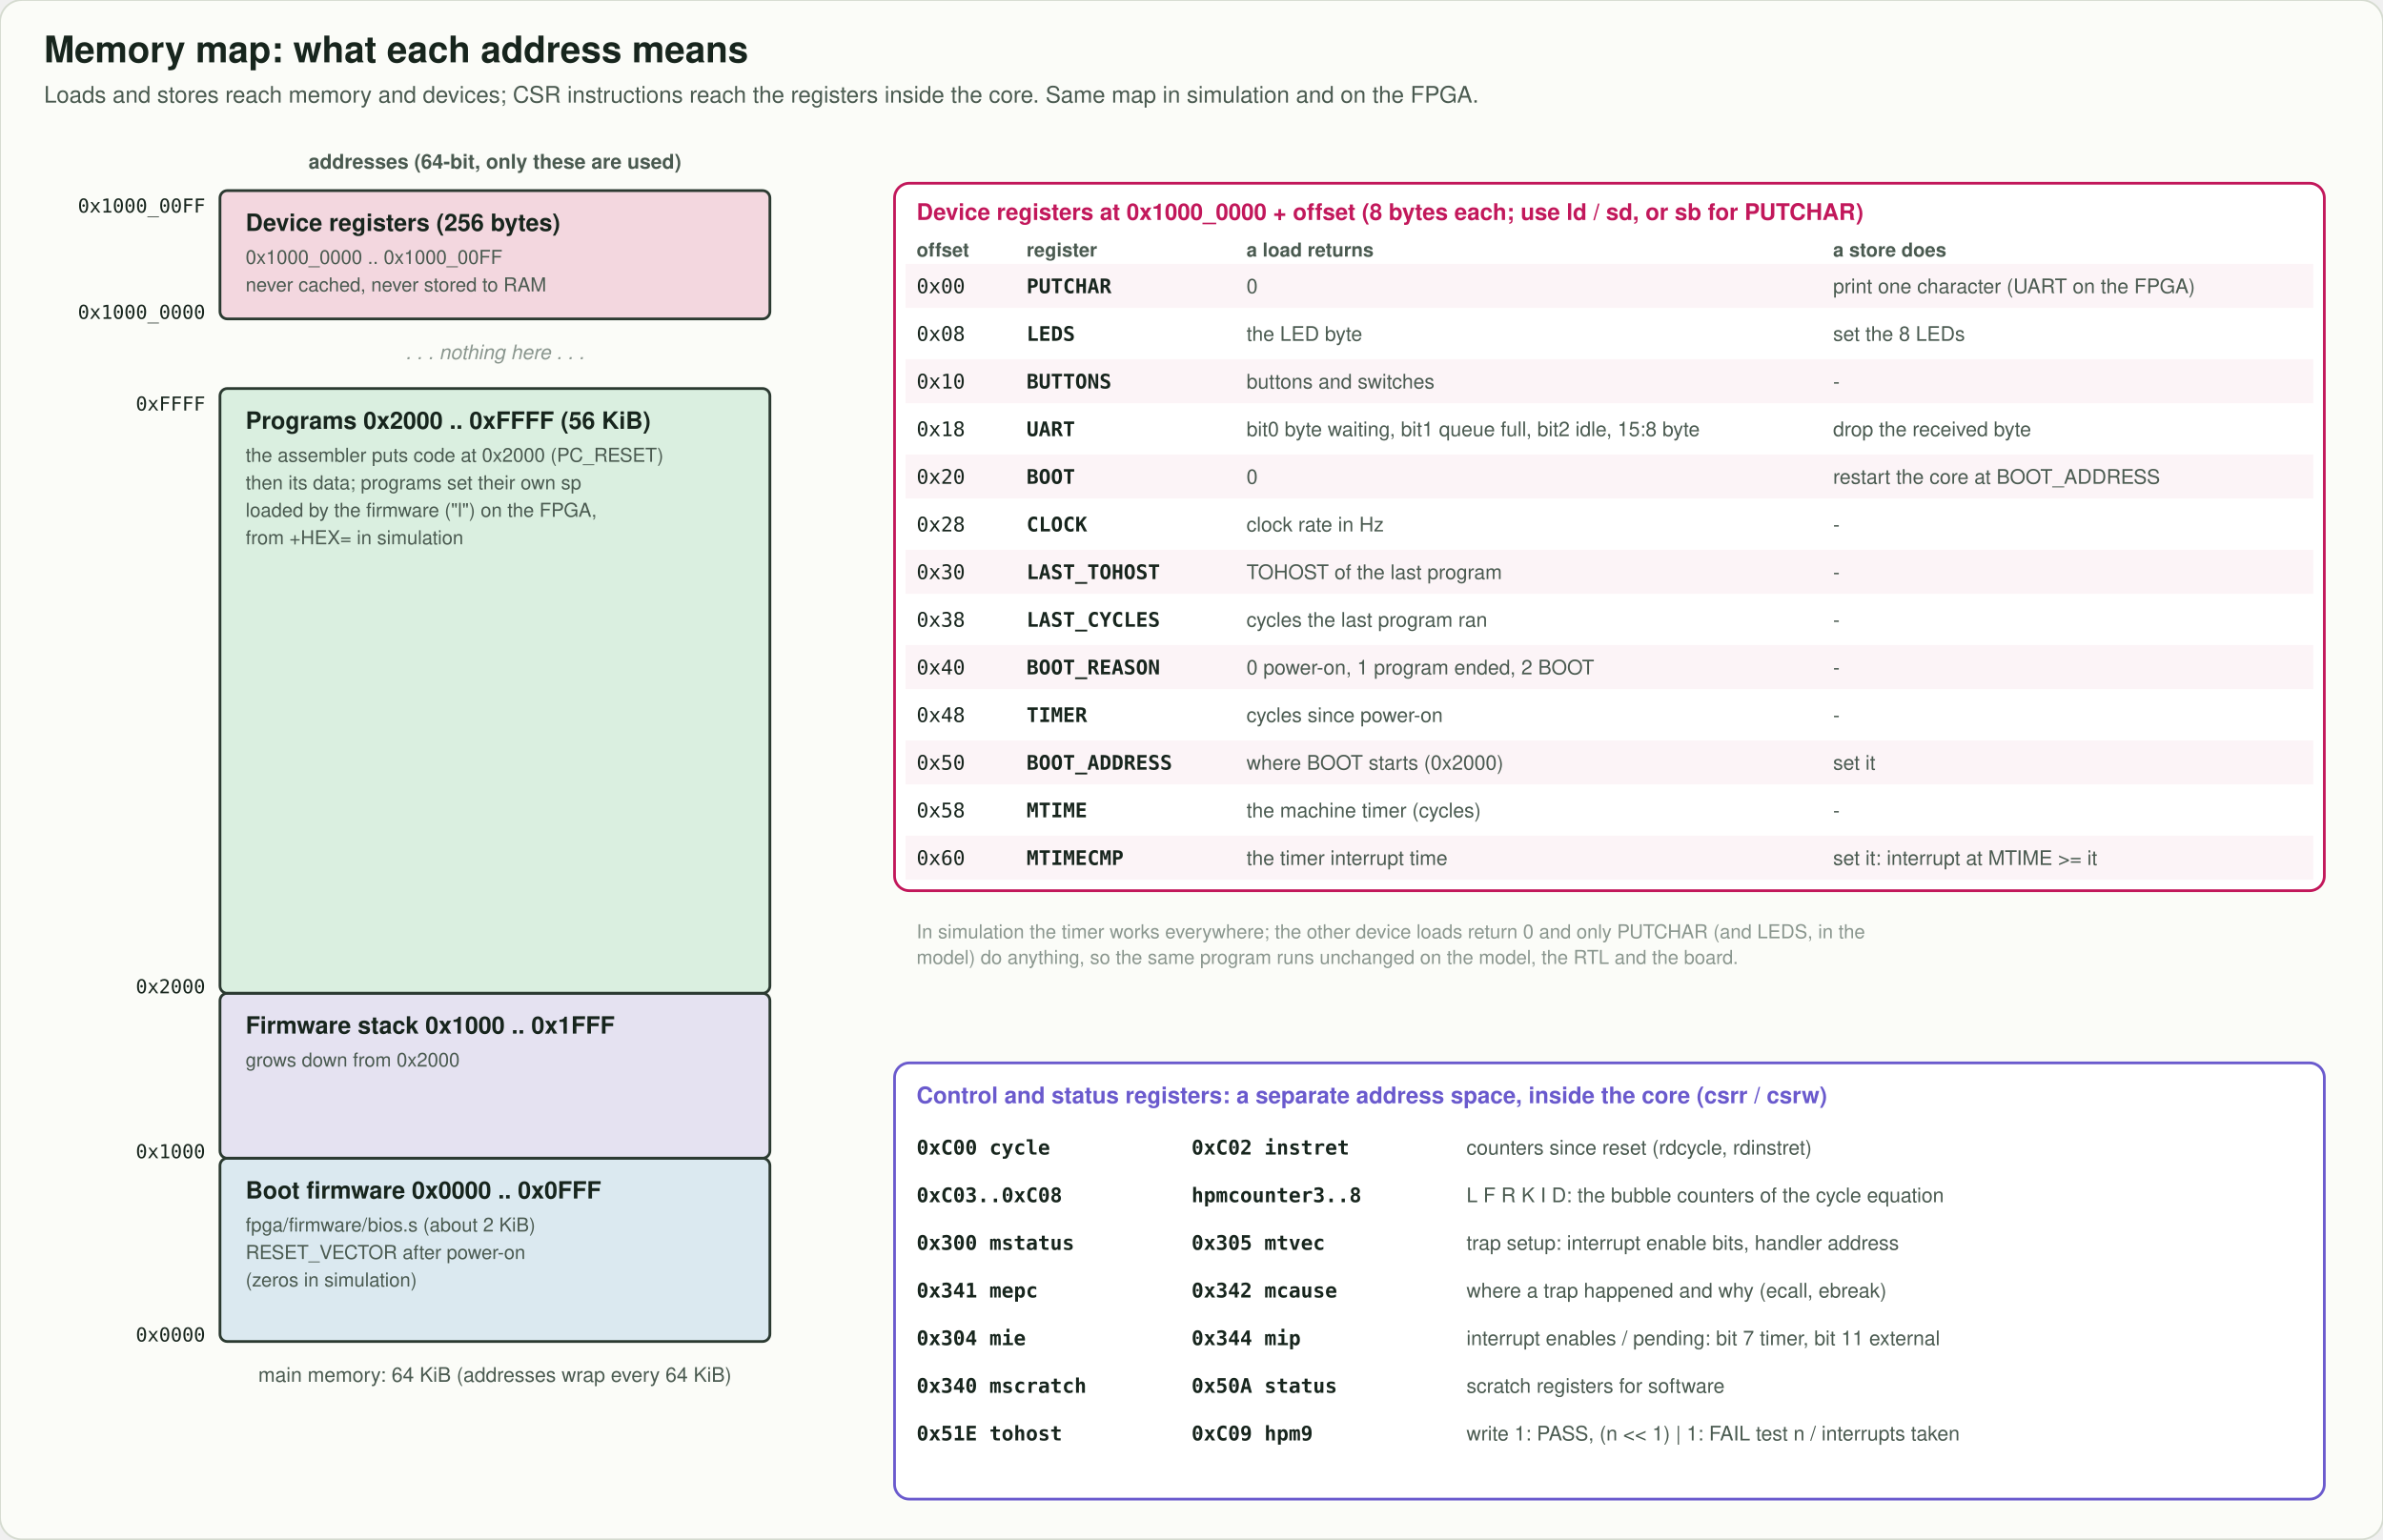
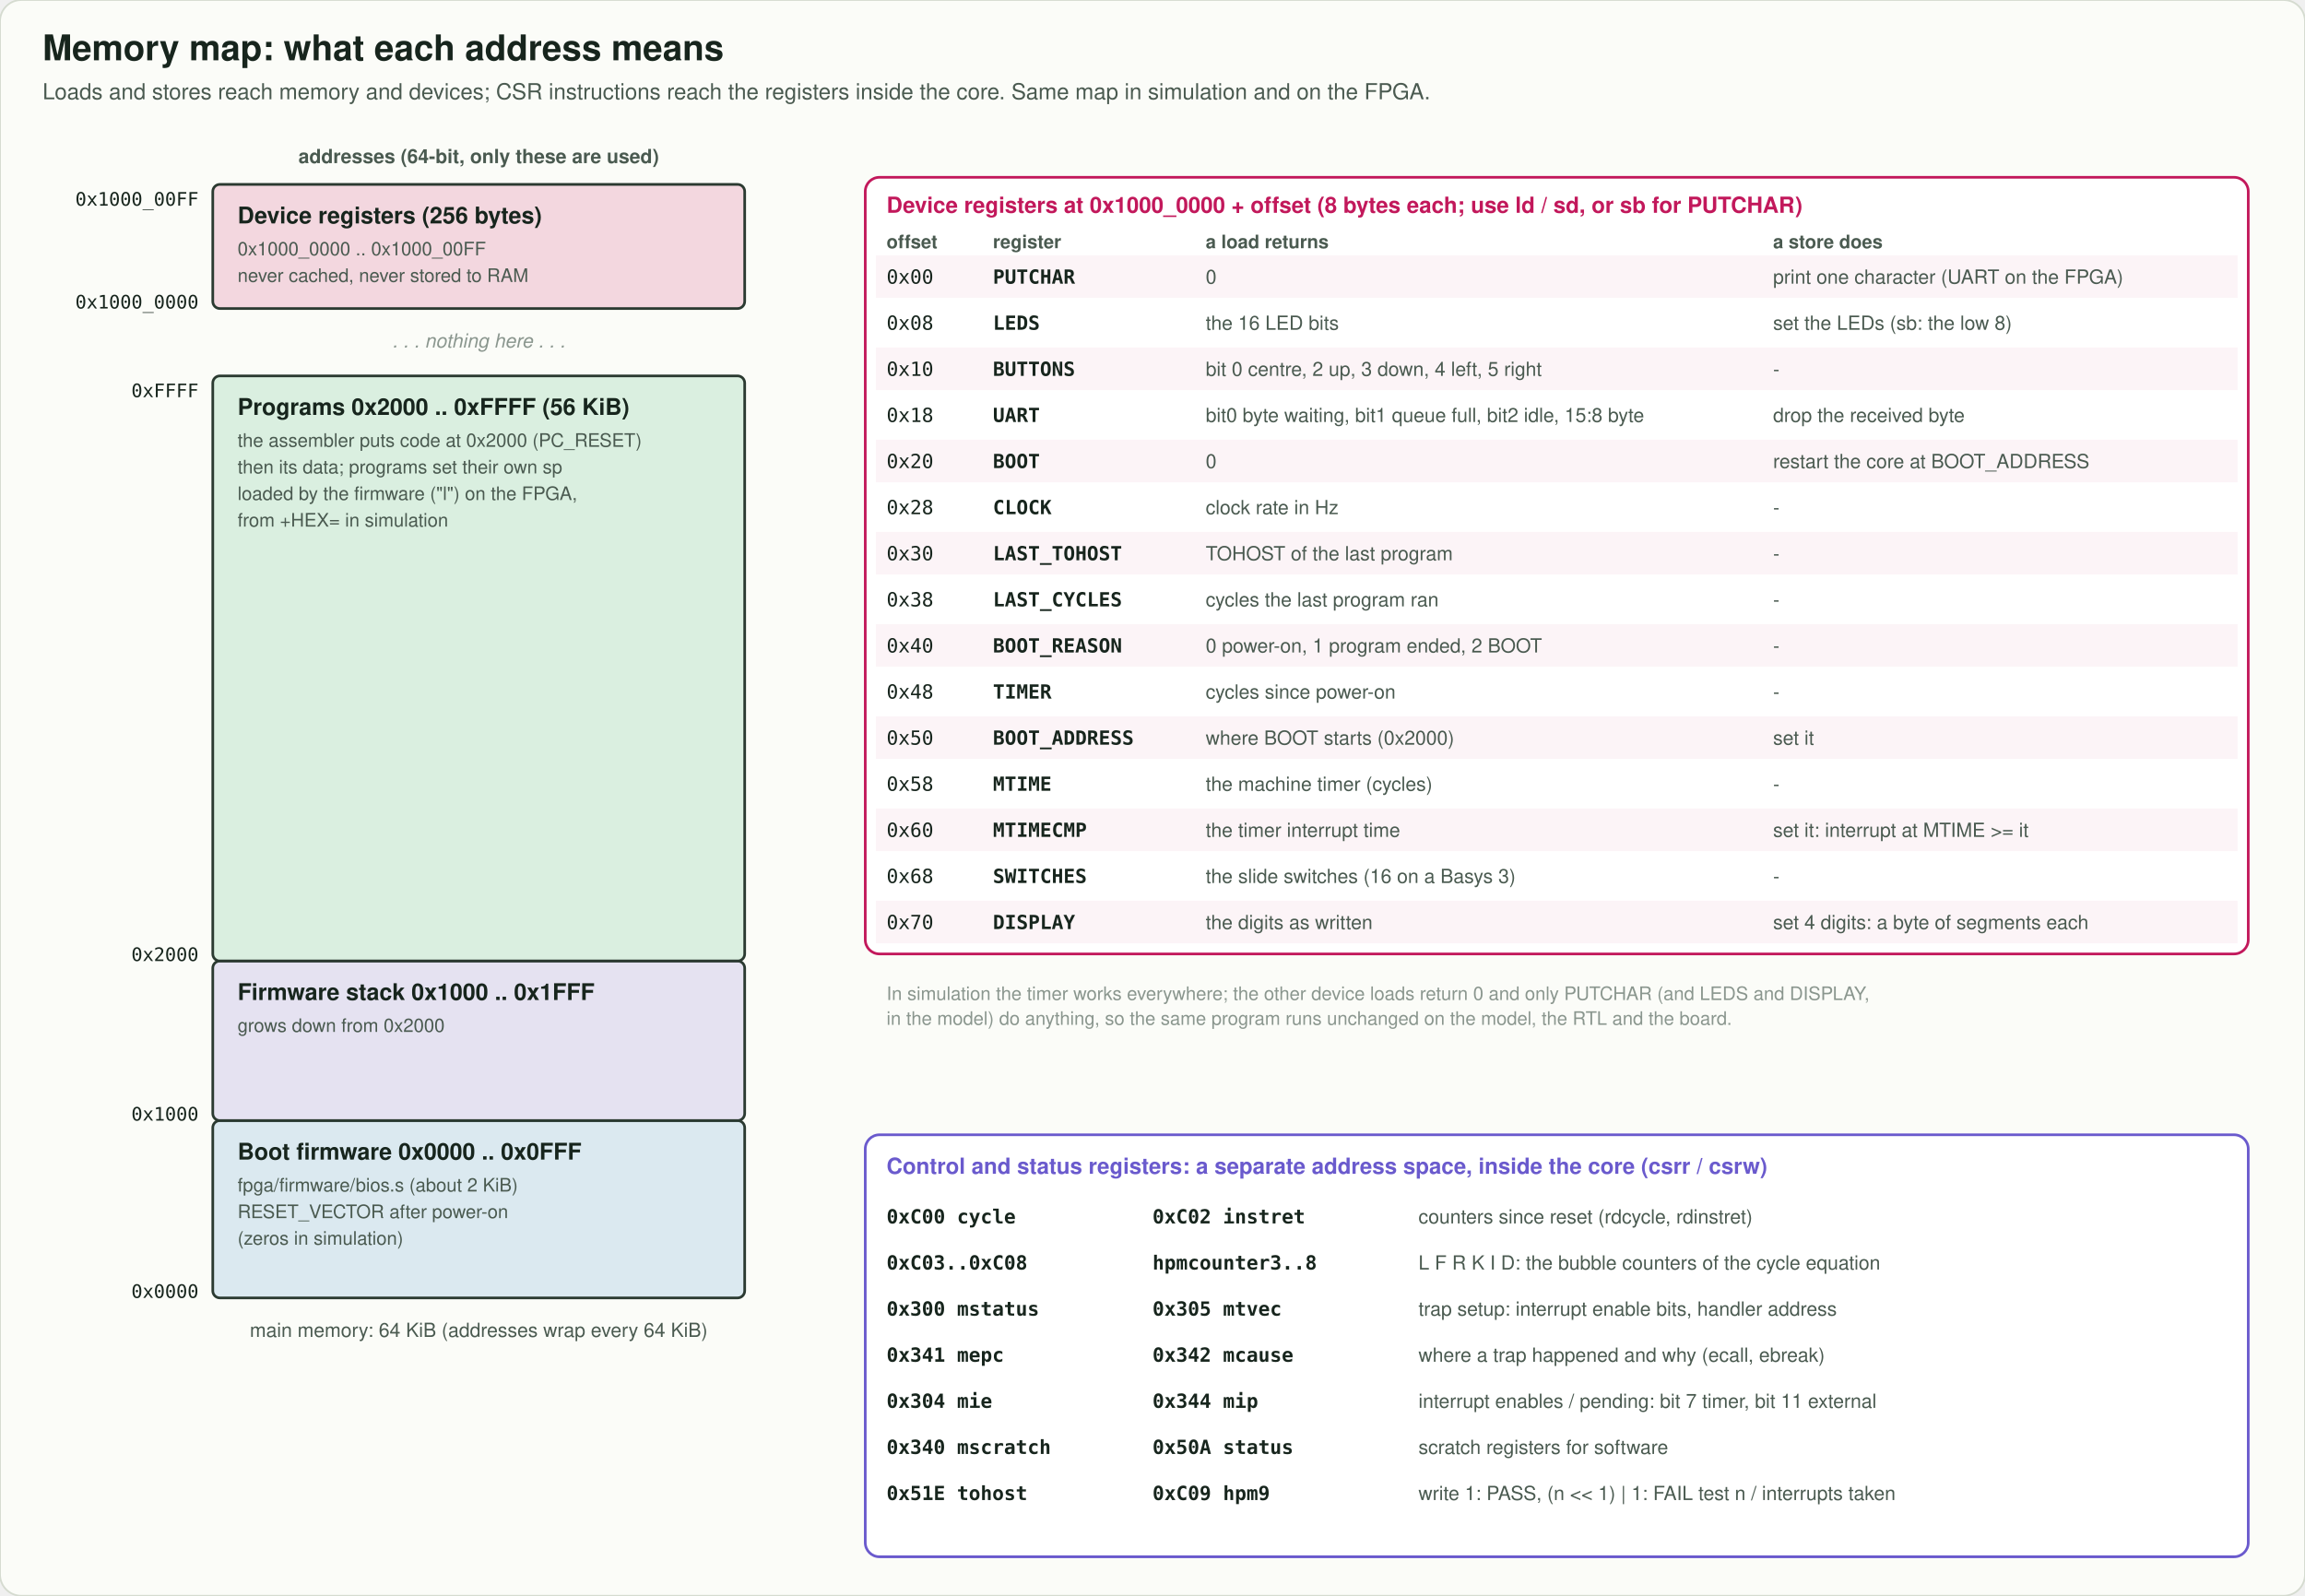
- <svg xmlns="http://www.w3.org/2000/svg" viewBox="0 0 1300 840" width="1300" height="840">
+ <svg xmlns="http://www.w3.org/2000/svg" viewBox="0 0 1300 900" width="1300" height="900">
  <defs>
    <marker id="m-data" viewBox="0 0 10 10" refX="9" refY="5" markerWidth="7" markerHeight="7" orient="auto-start-reverse">
      <path d="M0,0 L10,5 L0,10 z" fill="#2B3A31" />
    </marker>
    <marker id="m-pred" viewBox="0 0 10 10" refX="9" refY="5" markerWidth="7" markerHeight="7" orient="auto-start-reverse">
      <path d="M0,0 L10,5 L0,10 z" fill="#00796B" />
    </marker>
    <marker id="m-flush" viewBox="0 0 10 10" refX="9" refY="5" markerWidth="7" markerHeight="7" orient="auto-start-reverse">
      <path d="M0,0 L10,5 L0,10 z" fill="#C2185B" />
    </marker>
    <marker id="m-F1" viewBox="0 0 10 10" refX="9" refY="5" markerWidth="7" markerHeight="7" orient="auto-start-reverse">
      <path d="M0,0 L10,5 L0,10 z" fill="#2E86C1" />
    </marker>
    <marker id="m-F2" viewBox="0 0 10 10" refX="9" refY="5" markerWidth="7" markerHeight="7" orient="auto-start-reverse">
      <path d="M0,0 L10,5 L0,10 z" fill="#17A2B8" />
    </marker>
    <marker id="m-D" viewBox="0 0 10 10" refX="9" refY="5" markerWidth="7" markerHeight="7" orient="auto-start-reverse">
      <path d="M0,0 L10,5 L0,10 z" fill="#6A5ACD" />
    </marker>
    <marker id="m-E" viewBox="0 0 10 10" refX="9" refY="5" markerWidth="7" markerHeight="7" orient="auto-start-reverse">
      <path d="M0,0 L10,5 L0,10 z" fill="#E08E0B" />
    </marker>
    <marker id="m-M" viewBox="0 0 10 10" refX="9" refY="5" markerWidth="7" markerHeight="7" orient="auto-start-reverse">
      <path d="M0,0 L10,5 L0,10 z" fill="#27AE60" />
    </marker>
    <marker id="m-tag" viewBox="0 0 10 10" refX="9" refY="5" markerWidth="7" markerHeight="7" orient="auto-start-reverse">
      <path d="M0,0 L10,5 L0,10 z" fill="#C9982E" />
    </marker>
    <marker id="m-idx" viewBox="0 0 10 10" refX="9" refY="5" markerWidth="7" markerHeight="7" orient="auto-start-reverse">
      <path d="M0,0 L10,5 L0,10 z" fill="#17A2B8" />
    </marker>
    <marker id="m-off" viewBox="0 0 10 10" refX="9" refY="5" markerWidth="7" markerHeight="7" orient="auto-start-reverse">
      <path d="M0,0 L10,5 L0,10 z" fill="#6A5ACD" />
    </marker>
    <marker id="m-hit" viewBox="0 0 10 10" refX="9" refY="5" markerWidth="7" markerHeight="7" orient="auto-start-reverse">
      <path d="M0,0 L10,5 L0,10 z" fill="#1E8449" />
    </marker>
    <marker id="m-miss" viewBox="0 0 10 10" refX="9" refY="5" markerWidth="7" markerHeight="7" orient="auto-start-reverse">
      <path d="M0,0 L10,5 L0,10 z" fill="#C0392B" />
    </marker>
    <marker id="m-sub" viewBox="0 0 10 10" refX="9" refY="5" markerWidth="7" markerHeight="7" orient="auto-start-reverse">
      <path d="M0,0 L10,5 L0,10 z" fill="#4A5A50" />
    </marker>
  </defs>
  <rect width="100%" height="100%" rx="12" fill="#FBFCF8" stroke="#D5DBD0" />
  <text x="24" y="34" font-family="'IBM Plex Sans','Segoe UI',Helvetica,Arial,sans-serif" font-size="20" font-weight="700" fill="#17251D" text-anchor="start">Memory map: what each address means</text>
  <text x="24" y="56" font-family="'IBM Plex Sans','Segoe UI',Helvetica,Arial,sans-serif" font-size="12.5" font-weight="400" fill="#4A5A50" text-anchor="start">Loads and stores reach memory and devices; CSR instructions reach the registers inside the core. Same map in simulation and on the FPGA.</text>
  <text x="270" y="92" font-family="'IBM Plex Sans','Segoe UI',Helvetica,Arial,sans-serif" font-size="11" font-weight="600" fill="#4A5A50" text-anchor="middle">addresses (64-bit, only these are used)</text>
  <rect x="120" y="104" width="300" height="70" rx="4" fill="#C2185B" stroke="#2B3A31" stroke-width="1.5" fill-opacity="0.16" />
  <text x="134" y="126" font-family="'IBM Plex Sans','Segoe UI',Helvetica,Arial,sans-serif" font-size="13" font-weight="700" fill="#17251D" text-anchor="start">Device registers (256 bytes)</text>
  <text x="134" y="144" font-family="'IBM Plex Sans','Segoe UI',Helvetica,Arial,sans-serif" font-size="10.5" font-weight="400" fill="#4A5A50" text-anchor="start">0x1000_0000 .. 0x1000_00FF</text>
  <text x="134" y="159" font-family="'IBM Plex Sans','Segoe UI',Helvetica,Arial,sans-serif" font-size="10.5" font-weight="400" fill="#4A5A50" text-anchor="start">never cached, never stored to RAM</text>
  <text x="112" y="116" font-family="'IBM Plex Mono',Consolas,monospace" font-size="10.5" font-weight="400" fill="#17251D" text-anchor="end">0x1000_00FF</text>
  <text x="112" y="174" font-family="'IBM Plex Mono',Consolas,monospace" font-size="10.5" font-weight="400" fill="#17251D" text-anchor="end">0x1000_0000</text>
  <text x="270" y="196" font-family="'IBM Plex Sans','Segoe UI',Helvetica,Arial,sans-serif" font-size="11" font-weight="400" fill="#8A968E" text-anchor="middle" font-style="italic">. . .  nothing here  . . .</text>
  <rect x="120" y="212" width="300" height="330" rx="4" fill="#27AE60" stroke="#2B3A31" stroke-width="1.5" fill-opacity="0.16" />
  <text x="134" y="234" font-family="'IBM Plex Sans','Segoe UI',Helvetica,Arial,sans-serif" font-size="13" font-weight="700" fill="#17251D" text-anchor="start">Programs  0x2000 .. 0xFFFF  (56 KiB)</text>
  <text x="134" y="252" font-family="'IBM Plex Sans','Segoe UI',Helvetica,Arial,sans-serif" font-size="10.5" font-weight="400" fill="#4A5A50" text-anchor="start">the assembler puts code at 0x2000 (PC_RESET)</text>
  <text x="134" y="267" font-family="'IBM Plex Sans','Segoe UI',Helvetica,Arial,sans-serif" font-size="10.5" font-weight="400" fill="#4A5A50" text-anchor="start">then its data; programs set their own sp</text>
  <text x="134" y="282" font-family="'IBM Plex Sans','Segoe UI',Helvetica,Arial,sans-serif" font-size="10.5" font-weight="400" fill="#4A5A50" text-anchor="start">loaded by the firmware ("l") on the FPGA,</text>
  <text x="134" y="297" font-family="'IBM Plex Sans','Segoe UI',Helvetica,Arial,sans-serif" font-size="10.5" font-weight="400" fill="#4A5A50" text-anchor="start">from +HEX= in simulation</text>
  <text x="112" y="224" font-family="'IBM Plex Mono',Consolas,monospace" font-size="10.5" font-weight="400" fill="#17251D" text-anchor="end">0xFFFF</text>
  <text x="112" y="542" font-family="'IBM Plex Mono',Consolas,monospace" font-size="10.5" font-weight="400" fill="#17251D" text-anchor="end">0x2000</text>
  <rect x="120" y="542" width="300" height="90" rx="4" fill="#6A5ACD" stroke="#2B3A31" stroke-width="1.5" fill-opacity="0.16" />
  <text x="134" y="564" font-family="'IBM Plex Sans','Segoe UI',Helvetica,Arial,sans-serif" font-size="13" font-weight="700" fill="#17251D" text-anchor="start">Firmware stack  0x1000 .. 0x1FFF</text>
  <text x="134" y="582" font-family="'IBM Plex Sans','Segoe UI',Helvetica,Arial,sans-serif" font-size="10.5" font-weight="400" fill="#4A5A50" text-anchor="start">grows down from 0x2000</text>
  <text x="112" y="632" font-family="'IBM Plex Mono',Consolas,monospace" font-size="10.5" font-weight="400" fill="#17251D" text-anchor="end">0x1000</text>
  <rect x="120" y="632" width="300" height="100" rx="4" fill="#2E86C1" stroke="#2B3A31" stroke-width="1.5" fill-opacity="0.16" />
  <text x="134" y="654" font-family="'IBM Plex Sans','Segoe UI',Helvetica,Arial,sans-serif" font-size="13" font-weight="700" fill="#17251D" text-anchor="start">Boot firmware  0x0000 .. 0x0FFF</text>
  <text x="134" y="672" font-family="'IBM Plex Sans','Segoe UI',Helvetica,Arial,sans-serif" font-size="10.5" font-weight="400" fill="#4A5A50" text-anchor="start">fpga/firmware/bios.s (about 2 KiB)</text>
  <text x="134" y="687" font-family="'IBM Plex Sans','Segoe UI',Helvetica,Arial,sans-serif" font-size="10.5" font-weight="400" fill="#4A5A50" text-anchor="start">RESET_VECTOR after power-on</text>
  <text x="134" y="702" font-family="'IBM Plex Sans','Segoe UI',Helvetica,Arial,sans-serif" font-size="10.5" font-weight="400" fill="#4A5A50" text-anchor="start">(zeros in simulation)</text>
  <text x="112" y="732" font-family="'IBM Plex Mono',Consolas,monospace" font-size="10.5" font-weight="400" fill="#17251D" text-anchor="end">0x0000</text>
  <text x="270" y="754" font-family="'IBM Plex Sans','Segoe UI',Helvetica,Arial,sans-serif" font-size="11" font-weight="400" fill="#4A5A50" text-anchor="middle">main memory: 64 KiB (addresses wrap every 64 KiB)</text>
-   <rect x="488" y="100" width="780" height="386" rx="8" fill="#FFF" stroke="#C2185B" stroke-width="1.5" />
+   <rect x="488" y="100" width="780" height="438" rx="8" fill="#FFF" stroke="#C2185B" stroke-width="1.5" />
  <text x="500" y="120" font-family="'IBM Plex Sans','Segoe UI',Helvetica,Arial,sans-serif" font-size="12.5" font-weight="700" fill="#C2185B" text-anchor="start">Device registers at 0x1000_0000 + offset (8 bytes each; use ld / sd, or sb for PUTCHAR)</text>
  <text x="500" y="140" font-family="'IBM Plex Sans','Segoe UI',Helvetica,Arial,sans-serif" font-size="10.5" font-weight="700" fill="#4A5A50" text-anchor="start">offset</text>
  <text x="560" y="140" font-family="'IBM Plex Sans','Segoe UI',Helvetica,Arial,sans-serif" font-size="10.5" font-weight="700" fill="#4A5A50" text-anchor="start">register</text>
  <text x="680" y="140" font-family="'IBM Plex Sans','Segoe UI',Helvetica,Arial,sans-serif" font-size="10.5" font-weight="700" fill="#4A5A50" text-anchor="start">a load returns</text>
  <text x="1000" y="140" font-family="'IBM Plex Sans','Segoe UI',Helvetica,Arial,sans-serif" font-size="10.5" font-weight="700" fill="#4A5A50" text-anchor="start">a store does</text>
  <rect x="494" y="144" width="768" height="24" fill="#C2185B" fill-opacity="0.05" />
  <text x="500" y="160" font-family="'IBM Plex Mono',Consolas,monospace" font-size="11" font-weight="400" fill="#17251D" text-anchor="start">0x00</text>
  <text x="560" y="160" font-family="'IBM Plex Mono',Consolas,monospace" font-size="11" font-weight="700" fill="#17251D" text-anchor="start">PUTCHAR</text>
  <text x="680" y="160" font-family="'IBM Plex Sans','Segoe UI',Helvetica,Arial,sans-serif" font-size="11" font-weight="400" fill="#4A5A50" text-anchor="start">0</text>
  <text x="1000" y="160" font-family="'IBM Plex Sans','Segoe UI',Helvetica,Arial,sans-serif" font-size="11" font-weight="400" fill="#4A5A50" text-anchor="start">print one character (UART on the FPGA)</text>
  <text x="500" y="186" font-family="'IBM Plex Mono',Consolas,monospace" font-size="11" font-weight="400" fill="#17251D" text-anchor="start">0x08</text>
  <text x="560" y="186" font-family="'IBM Plex Mono',Consolas,monospace" font-size="11" font-weight="700" fill="#17251D" text-anchor="start">LEDS</text>
-   <text x="680" y="186" font-family="'IBM Plex Sans','Segoe UI',Helvetica,Arial,sans-serif" font-size="11" font-weight="400" fill="#4A5A50" text-anchor="start">the LED byte</text>
-   <text x="1000" y="186" font-family="'IBM Plex Sans','Segoe UI',Helvetica,Arial,sans-serif" font-size="11" font-weight="400" fill="#4A5A50" text-anchor="start">set the 8 LEDs</text>
+   <text x="680" y="186" font-family="'IBM Plex Sans','Segoe UI',Helvetica,Arial,sans-serif" font-size="11" font-weight="400" fill="#4A5A50" text-anchor="start">the 16 LED bits</text>
+   <text x="1000" y="186" font-family="'IBM Plex Sans','Segoe UI',Helvetica,Arial,sans-serif" font-size="11" font-weight="400" fill="#4A5A50" text-anchor="start">set the LEDs (sb: the low 8)</text>
  <rect x="494" y="196" width="768" height="24" fill="#C2185B" fill-opacity="0.05" />
  <text x="500" y="212" font-family="'IBM Plex Mono',Consolas,monospace" font-size="11" font-weight="400" fill="#17251D" text-anchor="start">0x10</text>
  <text x="560" y="212" font-family="'IBM Plex Mono',Consolas,monospace" font-size="11" font-weight="700" fill="#17251D" text-anchor="start">BUTTONS</text>
-   <text x="680" y="212" font-family="'IBM Plex Sans','Segoe UI',Helvetica,Arial,sans-serif" font-size="11" font-weight="400" fill="#4A5A50" text-anchor="start">buttons and switches</text>
+   <text x="680" y="212" font-family="'IBM Plex Sans','Segoe UI',Helvetica,Arial,sans-serif" font-size="11" font-weight="400" fill="#4A5A50" text-anchor="start">bit 0 centre, 2 up, 3 down, 4 left, 5 right</text>
  <text x="1000" y="212" font-family="'IBM Plex Sans','Segoe UI',Helvetica,Arial,sans-serif" font-size="11" font-weight="400" fill="#4A5A50" text-anchor="start">-</text>
  <text x="500" y="238" font-family="'IBM Plex Mono',Consolas,monospace" font-size="11" font-weight="400" fill="#17251D" text-anchor="start">0x18</text>
  <text x="560" y="238" font-family="'IBM Plex Mono',Consolas,monospace" font-size="11" font-weight="700" fill="#17251D" text-anchor="start">UART</text>
  <text x="680" y="238" font-family="'IBM Plex Sans','Segoe UI',Helvetica,Arial,sans-serif" font-size="11" font-weight="400" fill="#4A5A50" text-anchor="start">bit0 byte waiting, bit1 queue full, bit2 idle, 15:8 byte</text>
  <text x="1000" y="238" font-family="'IBM Plex Sans','Segoe UI',Helvetica,Arial,sans-serif" font-size="11" font-weight="400" fill="#4A5A50" text-anchor="start">drop the received byte</text>
  <rect x="494" y="248" width="768" height="24" fill="#C2185B" fill-opacity="0.05" />
  <text x="500" y="264" font-family="'IBM Plex Mono',Consolas,monospace" font-size="11" font-weight="400" fill="#17251D" text-anchor="start">0x20</text>
  <text x="560" y="264" font-family="'IBM Plex Mono',Consolas,monospace" font-size="11" font-weight="700" fill="#17251D" text-anchor="start">BOOT</text>
  <text x="680" y="264" font-family="'IBM Plex Sans','Segoe UI',Helvetica,Arial,sans-serif" font-size="11" font-weight="400" fill="#4A5A50" text-anchor="start">0</text>
  <text x="1000" y="264" font-family="'IBM Plex Sans','Segoe UI',Helvetica,Arial,sans-serif" font-size="11" font-weight="400" fill="#4A5A50" text-anchor="start">restart the core at BOOT_ADDRESS</text>
  <text x="500" y="290" font-family="'IBM Plex Mono',Consolas,monospace" font-size="11" font-weight="400" fill="#17251D" text-anchor="start">0x28</text>
  <text x="560" y="290" font-family="'IBM Plex Mono',Consolas,monospace" font-size="11" font-weight="700" fill="#17251D" text-anchor="start">CLOCK</text>
  <text x="680" y="290" font-family="'IBM Plex Sans','Segoe UI',Helvetica,Arial,sans-serif" font-size="11" font-weight="400" fill="#4A5A50" text-anchor="start">clock rate in Hz</text>
  <text x="1000" y="290" font-family="'IBM Plex Sans','Segoe UI',Helvetica,Arial,sans-serif" font-size="11" font-weight="400" fill="#4A5A50" text-anchor="start">-</text>
  <rect x="494" y="300" width="768" height="24" fill="#C2185B" fill-opacity="0.05" />
  <text x="500" y="316" font-family="'IBM Plex Mono',Consolas,monospace" font-size="11" font-weight="400" fill="#17251D" text-anchor="start">0x30</text>
  <text x="560" y="316" font-family="'IBM Plex Mono',Consolas,monospace" font-size="11" font-weight="700" fill="#17251D" text-anchor="start">LAST_TOHOST</text>
  <text x="680" y="316" font-family="'IBM Plex Sans','Segoe UI',Helvetica,Arial,sans-serif" font-size="11" font-weight="400" fill="#4A5A50" text-anchor="start">TOHOST of the last program</text>
  <text x="1000" y="316" font-family="'IBM Plex Sans','Segoe UI',Helvetica,Arial,sans-serif" font-size="11" font-weight="400" fill="#4A5A50" text-anchor="start">-</text>
  <text x="500" y="342" font-family="'IBM Plex Mono',Consolas,monospace" font-size="11" font-weight="400" fill="#17251D" text-anchor="start">0x38</text>
  <text x="560" y="342" font-family="'IBM Plex Mono',Consolas,monospace" font-size="11" font-weight="700" fill="#17251D" text-anchor="start">LAST_CYCLES</text>
  <text x="680" y="342" font-family="'IBM Plex Sans','Segoe UI',Helvetica,Arial,sans-serif" font-size="11" font-weight="400" fill="#4A5A50" text-anchor="start">cycles the last program ran</text>
  <text x="1000" y="342" font-family="'IBM Plex Sans','Segoe UI',Helvetica,Arial,sans-serif" font-size="11" font-weight="400" fill="#4A5A50" text-anchor="start">-</text>
  <rect x="494" y="352" width="768" height="24" fill="#C2185B" fill-opacity="0.05" />
  <text x="500" y="368" font-family="'IBM Plex Mono',Consolas,monospace" font-size="11" font-weight="400" fill="#17251D" text-anchor="start">0x40</text>
  <text x="560" y="368" font-family="'IBM Plex Mono',Consolas,monospace" font-size="11" font-weight="700" fill="#17251D" text-anchor="start">BOOT_REASON</text>
  <text x="680" y="368" font-family="'IBM Plex Sans','Segoe UI',Helvetica,Arial,sans-serif" font-size="11" font-weight="400" fill="#4A5A50" text-anchor="start">0 power-on, 1 program ended, 2 BOOT</text>
  <text x="1000" y="368" font-family="'IBM Plex Sans','Segoe UI',Helvetica,Arial,sans-serif" font-size="11" font-weight="400" fill="#4A5A50" text-anchor="start">-</text>
  <text x="500" y="394" font-family="'IBM Plex Mono',Consolas,monospace" font-size="11" font-weight="400" fill="#17251D" text-anchor="start">0x48</text>
  <text x="560" y="394" font-family="'IBM Plex Mono',Consolas,monospace" font-size="11" font-weight="700" fill="#17251D" text-anchor="start">TIMER</text>
  <text x="680" y="394" font-family="'IBM Plex Sans','Segoe UI',Helvetica,Arial,sans-serif" font-size="11" font-weight="400" fill="#4A5A50" text-anchor="start">cycles since power-on</text>
  <text x="1000" y="394" font-family="'IBM Plex Sans','Segoe UI',Helvetica,Arial,sans-serif" font-size="11" font-weight="400" fill="#4A5A50" text-anchor="start">-</text>
  <rect x="494" y="404" width="768" height="24" fill="#C2185B" fill-opacity="0.05" />
  <text x="500" y="420" font-family="'IBM Plex Mono',Consolas,monospace" font-size="11" font-weight="400" fill="#17251D" text-anchor="start">0x50</text>
  <text x="560" y="420" font-family="'IBM Plex Mono',Consolas,monospace" font-size="11" font-weight="700" fill="#17251D" text-anchor="start">BOOT_ADDRESS</text>
  <text x="680" y="420" font-family="'IBM Plex Sans','Segoe UI',Helvetica,Arial,sans-serif" font-size="11" font-weight="400" fill="#4A5A50" text-anchor="start">where BOOT starts (0x2000)</text>
  <text x="1000" y="420" font-family="'IBM Plex Sans','Segoe UI',Helvetica,Arial,sans-serif" font-size="11" font-weight="400" fill="#4A5A50" text-anchor="start">set it</text>
  <text x="500" y="446" font-family="'IBM Plex Mono',Consolas,monospace" font-size="11" font-weight="400" fill="#17251D" text-anchor="start">0x58</text>
  <text x="560" y="446" font-family="'IBM Plex Mono',Consolas,monospace" font-size="11" font-weight="700" fill="#17251D" text-anchor="start">MTIME</text>
  <text x="680" y="446" font-family="'IBM Plex Sans','Segoe UI',Helvetica,Arial,sans-serif" font-size="11" font-weight="400" fill="#4A5A50" text-anchor="start">the machine timer (cycles)</text>
  <text x="1000" y="446" font-family="'IBM Plex Sans','Segoe UI',Helvetica,Arial,sans-serif" font-size="11" font-weight="400" fill="#4A5A50" text-anchor="start">-</text>
  <rect x="494" y="456" width="768" height="24" fill="#C2185B" fill-opacity="0.05" />
  <text x="500" y="472" font-family="'IBM Plex Mono',Consolas,monospace" font-size="11" font-weight="400" fill="#17251D" text-anchor="start">0x60</text>
  <text x="560" y="472" font-family="'IBM Plex Mono',Consolas,monospace" font-size="11" font-weight="700" fill="#17251D" text-anchor="start">MTIMECMP</text>
  <text x="680" y="472" font-family="'IBM Plex Sans','Segoe UI',Helvetica,Arial,sans-serif" font-size="11" font-weight="400" fill="#4A5A50" text-anchor="start">the timer interrupt time</text>
  <text x="1000" y="472" font-family="'IBM Plex Sans','Segoe UI',Helvetica,Arial,sans-serif" font-size="11" font-weight="400" fill="#4A5A50" text-anchor="start">set it: interrupt at MTIME &gt;= it</text>
-   <text x="500" y="512" font-family="'IBM Plex Sans','Segoe UI',Helvetica,Arial,sans-serif" font-size="10.5" font-weight="400" fill="#8A968E" text-anchor="start">In simulation the timer works everywhere; the other device loads return 0 and only PUTCHAR (and LEDS, in the</text>
-   <text x="500" y="526" font-family="'IBM Plex Sans','Segoe UI',Helvetica,Arial,sans-serif" font-size="10.5" font-weight="400" fill="#8A968E" text-anchor="start">model) do anything, so the same program runs unchanged on the model, the RTL and the board.</text>
-   <rect x="488" y="580" width="780" height="238" rx="8" fill="#FFF" stroke="#6A5ACD" stroke-width="1.5" />
-   <text x="500" y="602" font-family="'IBM Plex Sans','Segoe UI',Helvetica,Arial,sans-serif" font-size="12.5" font-weight="700" fill="#6A5ACD" text-anchor="start">Control and status registers: a separate address space, inside the core (csrr / csrw)</text>
-   <text x="500" y="630" font-family="'IBM Plex Mono',Consolas,monospace" font-size="11" font-weight="700" fill="#17251D" text-anchor="start">0xC00 cycle</text>
-   <text x="650" y="630" font-family="'IBM Plex Mono',Consolas,monospace" font-size="11" font-weight="700" fill="#17251D" text-anchor="start">0xC02 instret</text>
-   <text x="800" y="630" font-family="'IBM Plex Sans','Segoe UI',Helvetica,Arial,sans-serif" font-size="11" font-weight="400" fill="#4A5A50" text-anchor="start">counters since reset (rdcycle, rdinstret)</text>
-   <text x="500" y="656" font-family="'IBM Plex Mono',Consolas,monospace" font-size="11" font-weight="700" fill="#17251D" text-anchor="start">0xC03..0xC08</text>
-   <text x="650" y="656" font-family="'IBM Plex Mono',Consolas,monospace" font-size="11" font-weight="700" fill="#17251D" text-anchor="start">hpmcounter3..8</text>
-   <text x="800" y="656" font-family="'IBM Plex Sans','Segoe UI',Helvetica,Arial,sans-serif" font-size="11" font-weight="400" fill="#4A5A50" text-anchor="start">L F R K I D: the bubble counters of the cycle equation</text>
-   <text x="500" y="682" font-family="'IBM Plex Mono',Consolas,monospace" font-size="11" font-weight="700" fill="#17251D" text-anchor="start">0x300 mstatus</text>
-   <text x="650" y="682" font-family="'IBM Plex Mono',Consolas,monospace" font-size="11" font-weight="700" fill="#17251D" text-anchor="start">0x305 mtvec</text>
-   <text x="800" y="682" font-family="'IBM Plex Sans','Segoe UI',Helvetica,Arial,sans-serif" font-size="11" font-weight="400" fill="#4A5A50" text-anchor="start">trap setup: interrupt enable bits, handler address</text>
-   <text x="500" y="708" font-family="'IBM Plex Mono',Consolas,monospace" font-size="11" font-weight="700" fill="#17251D" text-anchor="start">0x341 mepc</text>
-   <text x="650" y="708" font-family="'IBM Plex Mono',Consolas,monospace" font-size="11" font-weight="700" fill="#17251D" text-anchor="start">0x342 mcause</text>
-   <text x="800" y="708" font-family="'IBM Plex Sans','Segoe UI',Helvetica,Arial,sans-serif" font-size="11" font-weight="400" fill="#4A5A50" text-anchor="start">where a trap happened and why (ecall, ebreak)</text>
-   <text x="500" y="734" font-family="'IBM Plex Mono',Consolas,monospace" font-size="11" font-weight="700" fill="#17251D" text-anchor="start">0x304 mie</text>
-   <text x="650" y="734" font-family="'IBM Plex Mono',Consolas,monospace" font-size="11" font-weight="700" fill="#17251D" text-anchor="start">0x344 mip</text>
-   <text x="800" y="734" font-family="'IBM Plex Sans','Segoe UI',Helvetica,Arial,sans-serif" font-size="11" font-weight="400" fill="#4A5A50" text-anchor="start">interrupt enables / pending: bit 7 timer, bit 11 external</text>
-   <text x="500" y="760" font-family="'IBM Plex Mono',Consolas,monospace" font-size="11" font-weight="700" fill="#17251D" text-anchor="start">0x340 mscratch</text>
-   <text x="650" y="760" font-family="'IBM Plex Mono',Consolas,monospace" font-size="11" font-weight="700" fill="#17251D" text-anchor="start">0x50A status</text>
-   <text x="800" y="760" font-family="'IBM Plex Sans','Segoe UI',Helvetica,Arial,sans-serif" font-size="11" font-weight="400" fill="#4A5A50" text-anchor="start">scratch registers for software</text>
-   <text x="500" y="786" font-family="'IBM Plex Mono',Consolas,monospace" font-size="11" font-weight="700" fill="#17251D" text-anchor="start">0x51E tohost</text>
-   <text x="650" y="786" font-family="'IBM Plex Mono',Consolas,monospace" font-size="11" font-weight="700" fill="#17251D" text-anchor="start">0xC09 hpm9</text>
-   <text x="800" y="786" font-family="'IBM Plex Sans','Segoe UI',Helvetica,Arial,sans-serif" font-size="11" font-weight="400" fill="#4A5A50" text-anchor="start">write 1: PASS, (n &lt;&lt; 1) | 1: FAIL test n / interrupts taken</text>
+   <text x="500" y="498" font-family="'IBM Plex Mono',Consolas,monospace" font-size="11" font-weight="400" fill="#17251D" text-anchor="start">0x68</text>
+   <text x="560" y="498" font-family="'IBM Plex Mono',Consolas,monospace" font-size="11" font-weight="700" fill="#17251D" text-anchor="start">SWITCHES</text>
+   <text x="680" y="498" font-family="'IBM Plex Sans','Segoe UI',Helvetica,Arial,sans-serif" font-size="11" font-weight="400" fill="#4A5A50" text-anchor="start">the slide switches (16 on a Basys 3)</text>
+   <text x="1000" y="498" font-family="'IBM Plex Sans','Segoe UI',Helvetica,Arial,sans-serif" font-size="11" font-weight="400" fill="#4A5A50" text-anchor="start">-</text>
+   <rect x="494" y="508" width="768" height="24" fill="#C2185B" fill-opacity="0.05" />
+   <text x="500" y="524" font-family="'IBM Plex Mono',Consolas,monospace" font-size="11" font-weight="400" fill="#17251D" text-anchor="start">0x70</text>
+   <text x="560" y="524" font-family="'IBM Plex Mono',Consolas,monospace" font-size="11" font-weight="700" fill="#17251D" text-anchor="start">DISPLAY</text>
+   <text x="680" y="524" font-family="'IBM Plex Sans','Segoe UI',Helvetica,Arial,sans-serif" font-size="11" font-weight="400" fill="#4A5A50" text-anchor="start">the digits as written</text>
+   <text x="1000" y="524" font-family="'IBM Plex Sans','Segoe UI',Helvetica,Arial,sans-serif" font-size="11" font-weight="400" fill="#4A5A50" text-anchor="start">set 4 digits: a byte of segments each</text>
+   <text x="500" y="564" font-family="'IBM Plex Sans','Segoe UI',Helvetica,Arial,sans-serif" font-size="10.5" font-weight="400" fill="#8A968E" text-anchor="start">In simulation the timer works everywhere; the other device loads return 0 and only PUTCHAR (and LEDS and DISPLAY,</text>
+   <text x="500" y="578" font-family="'IBM Plex Sans','Segoe UI',Helvetica,Arial,sans-serif" font-size="10.5" font-weight="400" fill="#8A968E" text-anchor="start">in the model) do anything, so the same program runs unchanged on the model, the RTL and the board.</text>
+   <rect x="488" y="640" width="780" height="238" rx="8" fill="#FFF" stroke="#6A5ACD" stroke-width="1.5" />
+   <text x="500" y="662" font-family="'IBM Plex Sans','Segoe UI',Helvetica,Arial,sans-serif" font-size="12.5" font-weight="700" fill="#6A5ACD" text-anchor="start">Control and status registers: a separate address space, inside the core (csrr / csrw)</text>
+   <text x="500" y="690" font-family="'IBM Plex Mono',Consolas,monospace" font-size="11" font-weight="700" fill="#17251D" text-anchor="start">0xC00 cycle</text>
+   <text x="650" y="690" font-family="'IBM Plex Mono',Consolas,monospace" font-size="11" font-weight="700" fill="#17251D" text-anchor="start">0xC02 instret</text>
+   <text x="800" y="690" font-family="'IBM Plex Sans','Segoe UI',Helvetica,Arial,sans-serif" font-size="11" font-weight="400" fill="#4A5A50" text-anchor="start">counters since reset (rdcycle, rdinstret)</text>
+   <text x="500" y="716" font-family="'IBM Plex Mono',Consolas,monospace" font-size="11" font-weight="700" fill="#17251D" text-anchor="start">0xC03..0xC08</text>
+   <text x="650" y="716" font-family="'IBM Plex Mono',Consolas,monospace" font-size="11" font-weight="700" fill="#17251D" text-anchor="start">hpmcounter3..8</text>
+   <text x="800" y="716" font-family="'IBM Plex Sans','Segoe UI',Helvetica,Arial,sans-serif" font-size="11" font-weight="400" fill="#4A5A50" text-anchor="start">L F R K I D: the bubble counters of the cycle equation</text>
+   <text x="500" y="742" font-family="'IBM Plex Mono',Consolas,monospace" font-size="11" font-weight="700" fill="#17251D" text-anchor="start">0x300 mstatus</text>
+   <text x="650" y="742" font-family="'IBM Plex Mono',Consolas,monospace" font-size="11" font-weight="700" fill="#17251D" text-anchor="start">0x305 mtvec</text>
+   <text x="800" y="742" font-family="'IBM Plex Sans','Segoe UI',Helvetica,Arial,sans-serif" font-size="11" font-weight="400" fill="#4A5A50" text-anchor="start">trap setup: interrupt enable bits, handler address</text>
+   <text x="500" y="768" font-family="'IBM Plex Mono',Consolas,monospace" font-size="11" font-weight="700" fill="#17251D" text-anchor="start">0x341 mepc</text>
+   <text x="650" y="768" font-family="'IBM Plex Mono',Consolas,monospace" font-size="11" font-weight="700" fill="#17251D" text-anchor="start">0x342 mcause</text>
+   <text x="800" y="768" font-family="'IBM Plex Sans','Segoe UI',Helvetica,Arial,sans-serif" font-size="11" font-weight="400" fill="#4A5A50" text-anchor="start">where a trap happened and why (ecall, ebreak)</text>
+   <text x="500" y="794" font-family="'IBM Plex Mono',Consolas,monospace" font-size="11" font-weight="700" fill="#17251D" text-anchor="start">0x304 mie</text>
+   <text x="650" y="794" font-family="'IBM Plex Mono',Consolas,monospace" font-size="11" font-weight="700" fill="#17251D" text-anchor="start">0x344 mip</text>
+   <text x="800" y="794" font-family="'IBM Plex Sans','Segoe UI',Helvetica,Arial,sans-serif" font-size="11" font-weight="400" fill="#4A5A50" text-anchor="start">interrupt enables / pending: bit 7 timer, bit 11 external</text>
+   <text x="500" y="820" font-family="'IBM Plex Mono',Consolas,monospace" font-size="11" font-weight="700" fill="#17251D" text-anchor="start">0x340 mscratch</text>
+   <text x="650" y="820" font-family="'IBM Plex Mono',Consolas,monospace" font-size="11" font-weight="700" fill="#17251D" text-anchor="start">0x50A status</text>
+   <text x="800" y="820" font-family="'IBM Plex Sans','Segoe UI',Helvetica,Arial,sans-serif" font-size="11" font-weight="400" fill="#4A5A50" text-anchor="start">scratch registers for software</text>
+   <text x="500" y="846" font-family="'IBM Plex Mono',Consolas,monospace" font-size="11" font-weight="700" fill="#17251D" text-anchor="start">0x51E tohost</text>
+   <text x="650" y="846" font-family="'IBM Plex Mono',Consolas,monospace" font-size="11" font-weight="700" fill="#17251D" text-anchor="start">0xC09 hpm9</text>
+   <text x="800" y="846" font-family="'IBM Plex Sans','Segoe UI',Helvetica,Arial,sans-serif" font-size="11" font-weight="400" fill="#4A5A50" text-anchor="start">write 1: PASS, (n &lt;&lt; 1) | 1: FAIL test n / interrupts taken</text>
</svg>
